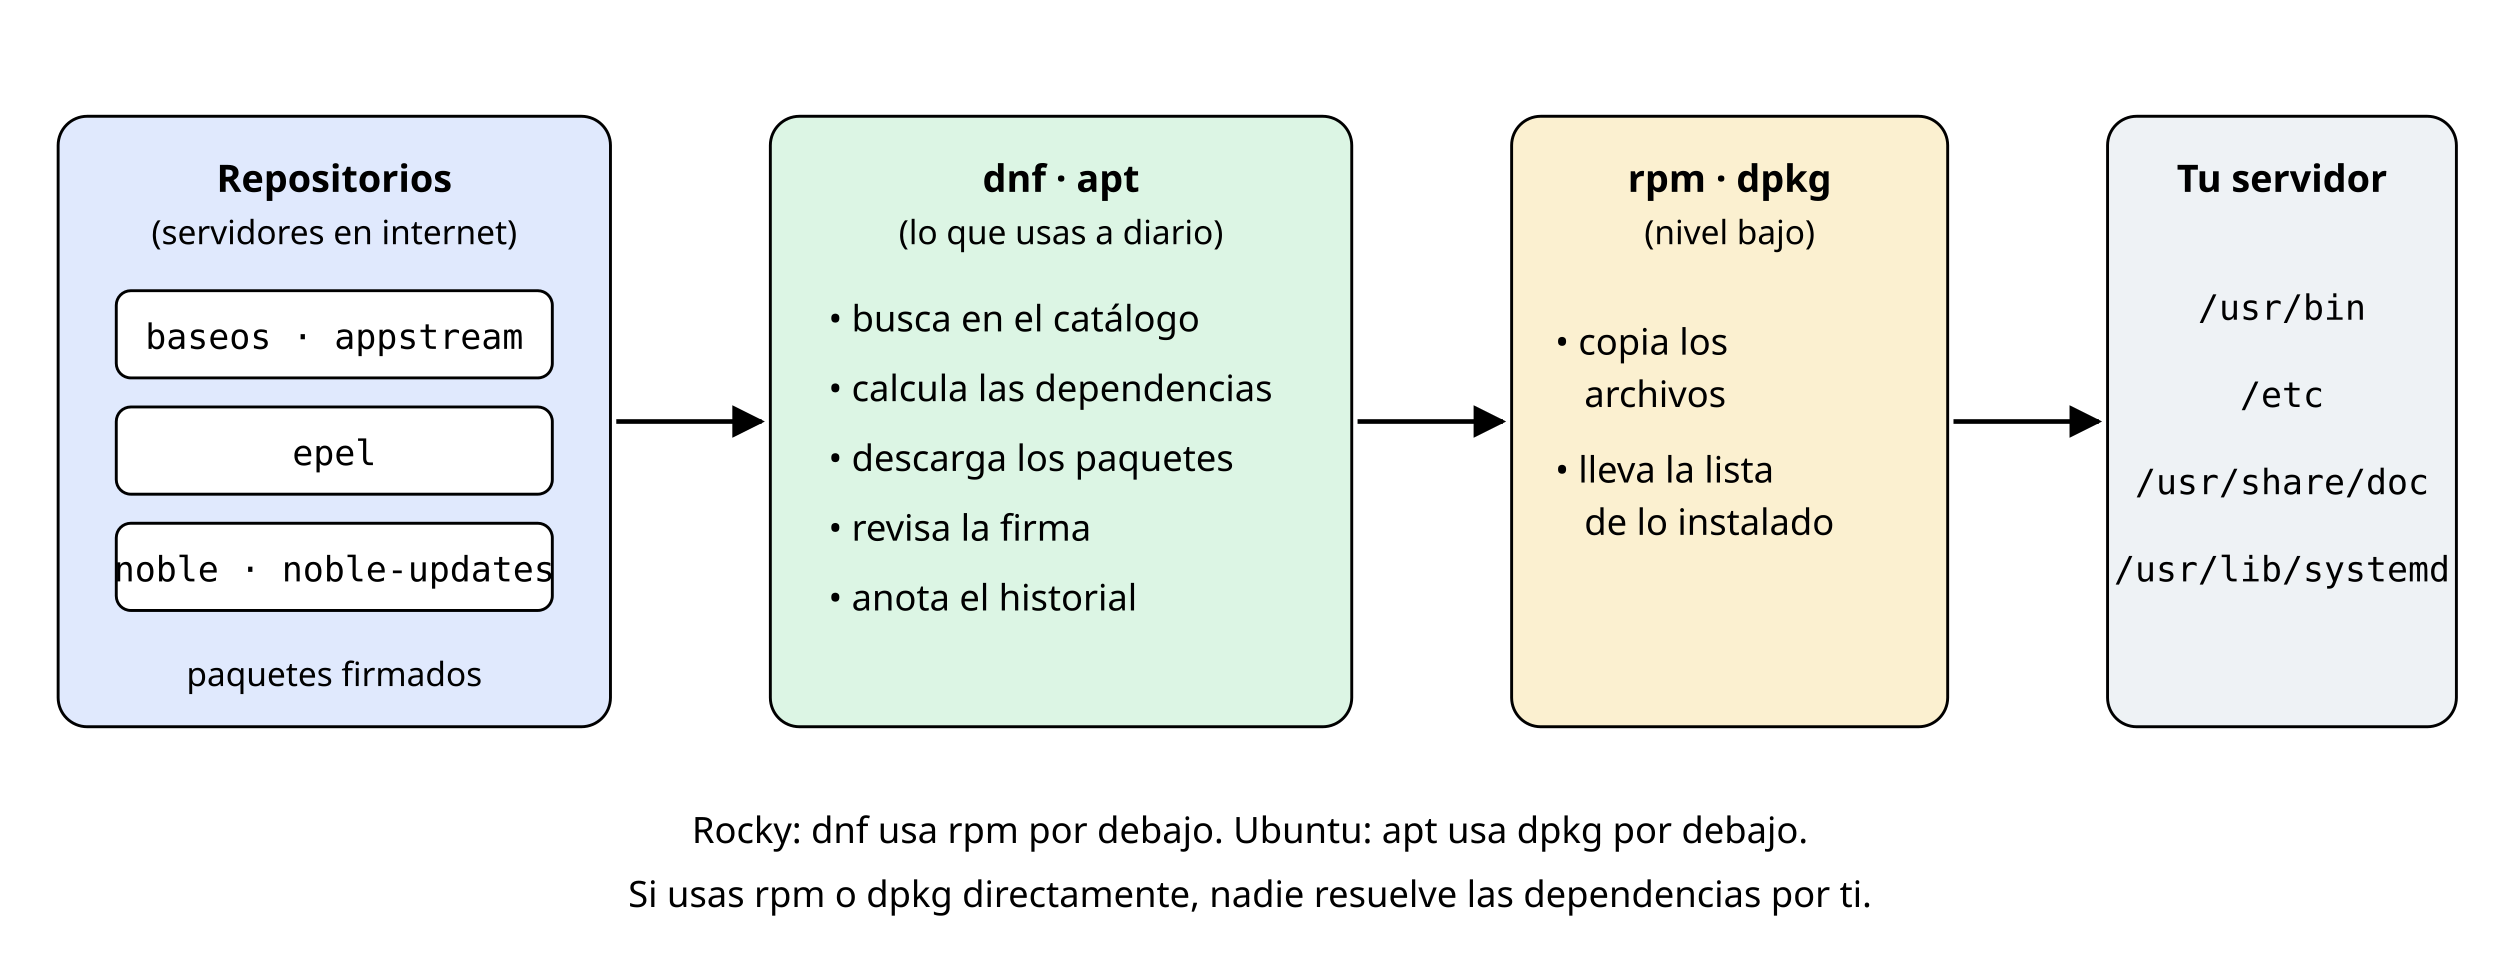
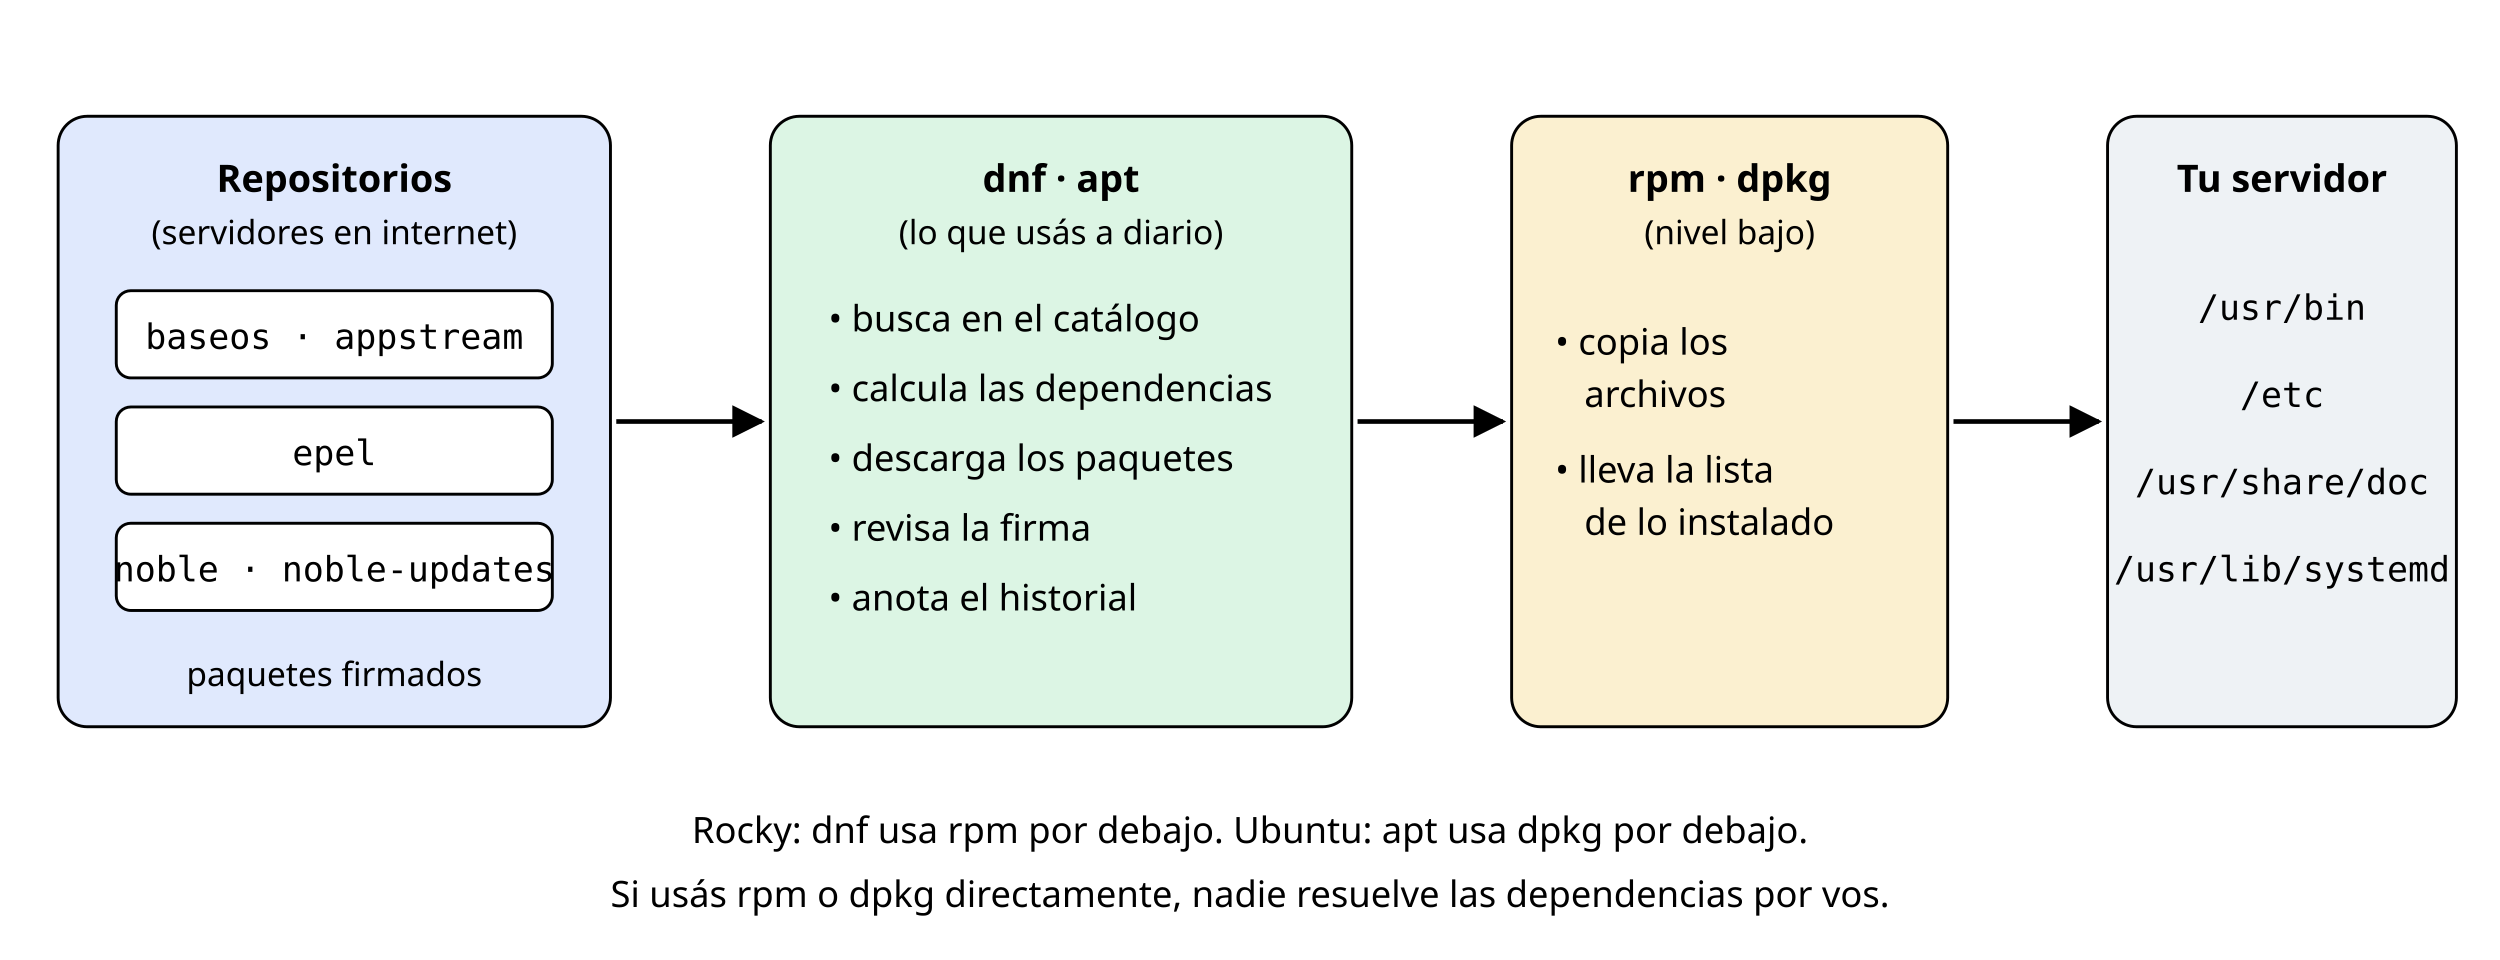
<svg xmlns="http://www.w3.org/2000/svg" viewBox="0 0 860 330" font-family="system-ui, sans-serif" font-size="13">
  <defs>
    <marker id="fl" viewBox="0 0 10 10" refX="9" refY="5" markerWidth="7" markerHeight="7" orient="auto-start-reverse">
      <path d="M0,0 L10,5 L0,10 z" fill="currentColor" />
    </marker>
  </defs>
  <rect x="20" y="40" width="190" height="210" rx="10" fill="var(--info-soft, #e0e9fd)" stroke="currentColor" />
  <text x="115" y="66" text-anchor="middle" font-weight="700" fill="currentColor">Repositorios</text>
  <text x="115" y="84" text-anchor="middle" font-size="11.5" fill="currentColor">(servidores en internet)</text>
  <rect x="40" y="100" width="150" height="30" rx="5" fill="var(--surface, #fff)" stroke="currentColor" />
  <text x="115" y="120" text-anchor="middle" font-family="ui-monospace, monospace" font-size="12" fill="currentColor">baseos · appstream</text>
  <rect x="40" y="140" width="150" height="30" rx="5" fill="var(--surface, #fff)" stroke="currentColor" />
  <text x="115" y="160" text-anchor="middle" font-family="ui-monospace, monospace" font-size="12" fill="currentColor">epel</text>
  <rect x="40" y="180" width="150" height="30" rx="5" fill="var(--surface, #fff)" stroke="currentColor" />
  <text x="115" y="200" text-anchor="middle" font-family="ui-monospace, monospace" font-size="12" fill="currentColor">noble · noble-updates</text>
  <text x="115" y="236" text-anchor="middle" font-size="11.5" fill="currentColor">paquetes firmados</text>
  <line x1="212" y1="145" x2="262" y2="145" stroke="currentColor" stroke-width="1.6" marker-end="url(#fl)" />
  <rect x="265" y="40" width="200" height="210" rx="10" fill="var(--ok-soft, #dcf5e4)" stroke="currentColor" />
  <text x="365" y="66" text-anchor="middle" font-weight="700" fill="currentColor">dnf · apt</text>
-   <text x="365" y="84" text-anchor="middle" font-size="11.5" fill="currentColor">(lo que usas a diario)</text>
+   <text x="365" y="84" text-anchor="middle" font-size="11.5" fill="currentColor">(lo que usás a diario)</text>
  <text x="285" y="114" font-size="12.5" fill="currentColor">• busca en el catálogo</text>
  <text x="285" y="138" font-size="12.5" fill="currentColor">• calcula las dependencias</text>
  <text x="285" y="162" font-size="12.5" fill="currentColor">• descarga los paquetes</text>
  <text x="285" y="186" font-size="12.5" fill="currentColor">• revisa la firma</text>
  <text x="285" y="210" font-size="12.5" fill="currentColor">• anota el historial</text>
  <line x1="467" y1="145" x2="517" y2="145" stroke="currentColor" stroke-width="1.6" marker-end="url(#fl)" />
  <rect x="520" y="40" width="150" height="210" rx="10" fill="var(--warn-soft, #fbf0d0)" stroke="currentColor" />
  <text x="595" y="66" text-anchor="middle" font-weight="700" fill="currentColor">rpm · dpkg</text>
  <text x="595" y="84" text-anchor="middle" font-size="11.5" fill="currentColor">(nivel bajo)</text>
  <text x="535" y="122" font-size="12.5" fill="currentColor">• copia los</text>
  <text x="545" y="140" font-size="12.5" fill="currentColor">archivos</text>
  <text x="535" y="166" font-size="12.5" fill="currentColor">• lleva la lista</text>
  <text x="545" y="184" font-size="12.5" fill="currentColor">de lo instalado</text>
  <line x1="672" y1="145" x2="722" y2="145" stroke="currentColor" stroke-width="1.6" marker-end="url(#fl)" />
  <rect x="725" y="40" width="120" height="210" rx="10" fill="var(--surface-2, #eef2f5)" stroke="currentColor" />
  <text x="785" y="66" text-anchor="middle" font-weight="700" fill="currentColor">Tu servidor</text>
  <text x="785" y="110" text-anchor="middle" font-family="ui-monospace, monospace" font-size="12" fill="currentColor">/usr/bin</text>
  <text x="785" y="140" text-anchor="middle" font-family="ui-monospace, monospace" font-size="12" fill="currentColor">/etc</text>
  <text x="785" y="170" text-anchor="middle" font-family="ui-monospace, monospace" font-size="12" fill="currentColor">/usr/share/doc</text>
  <text x="785" y="200" text-anchor="middle" font-family="ui-monospace, monospace" font-size="12" fill="currentColor">/usr/lib/systemd</text>
  <text x="430" y="290" text-anchor="middle" font-size="12.5" fill="currentColor">Rocky: dnf usa rpm por debajo. Ubuntu: apt usa dpkg por debajo.</text>
-   <text x="430" y="312" text-anchor="middle" font-size="12.5" fill="currentColor">Si usas rpm o dpkg directamente, nadie resuelve las dependencias por ti.</text>
+   <text x="430" y="312" text-anchor="middle" font-size="12.5" fill="currentColor">Si usás rpm o dpkg directamente, nadie resuelve las dependencias por vos.</text>
</svg>
